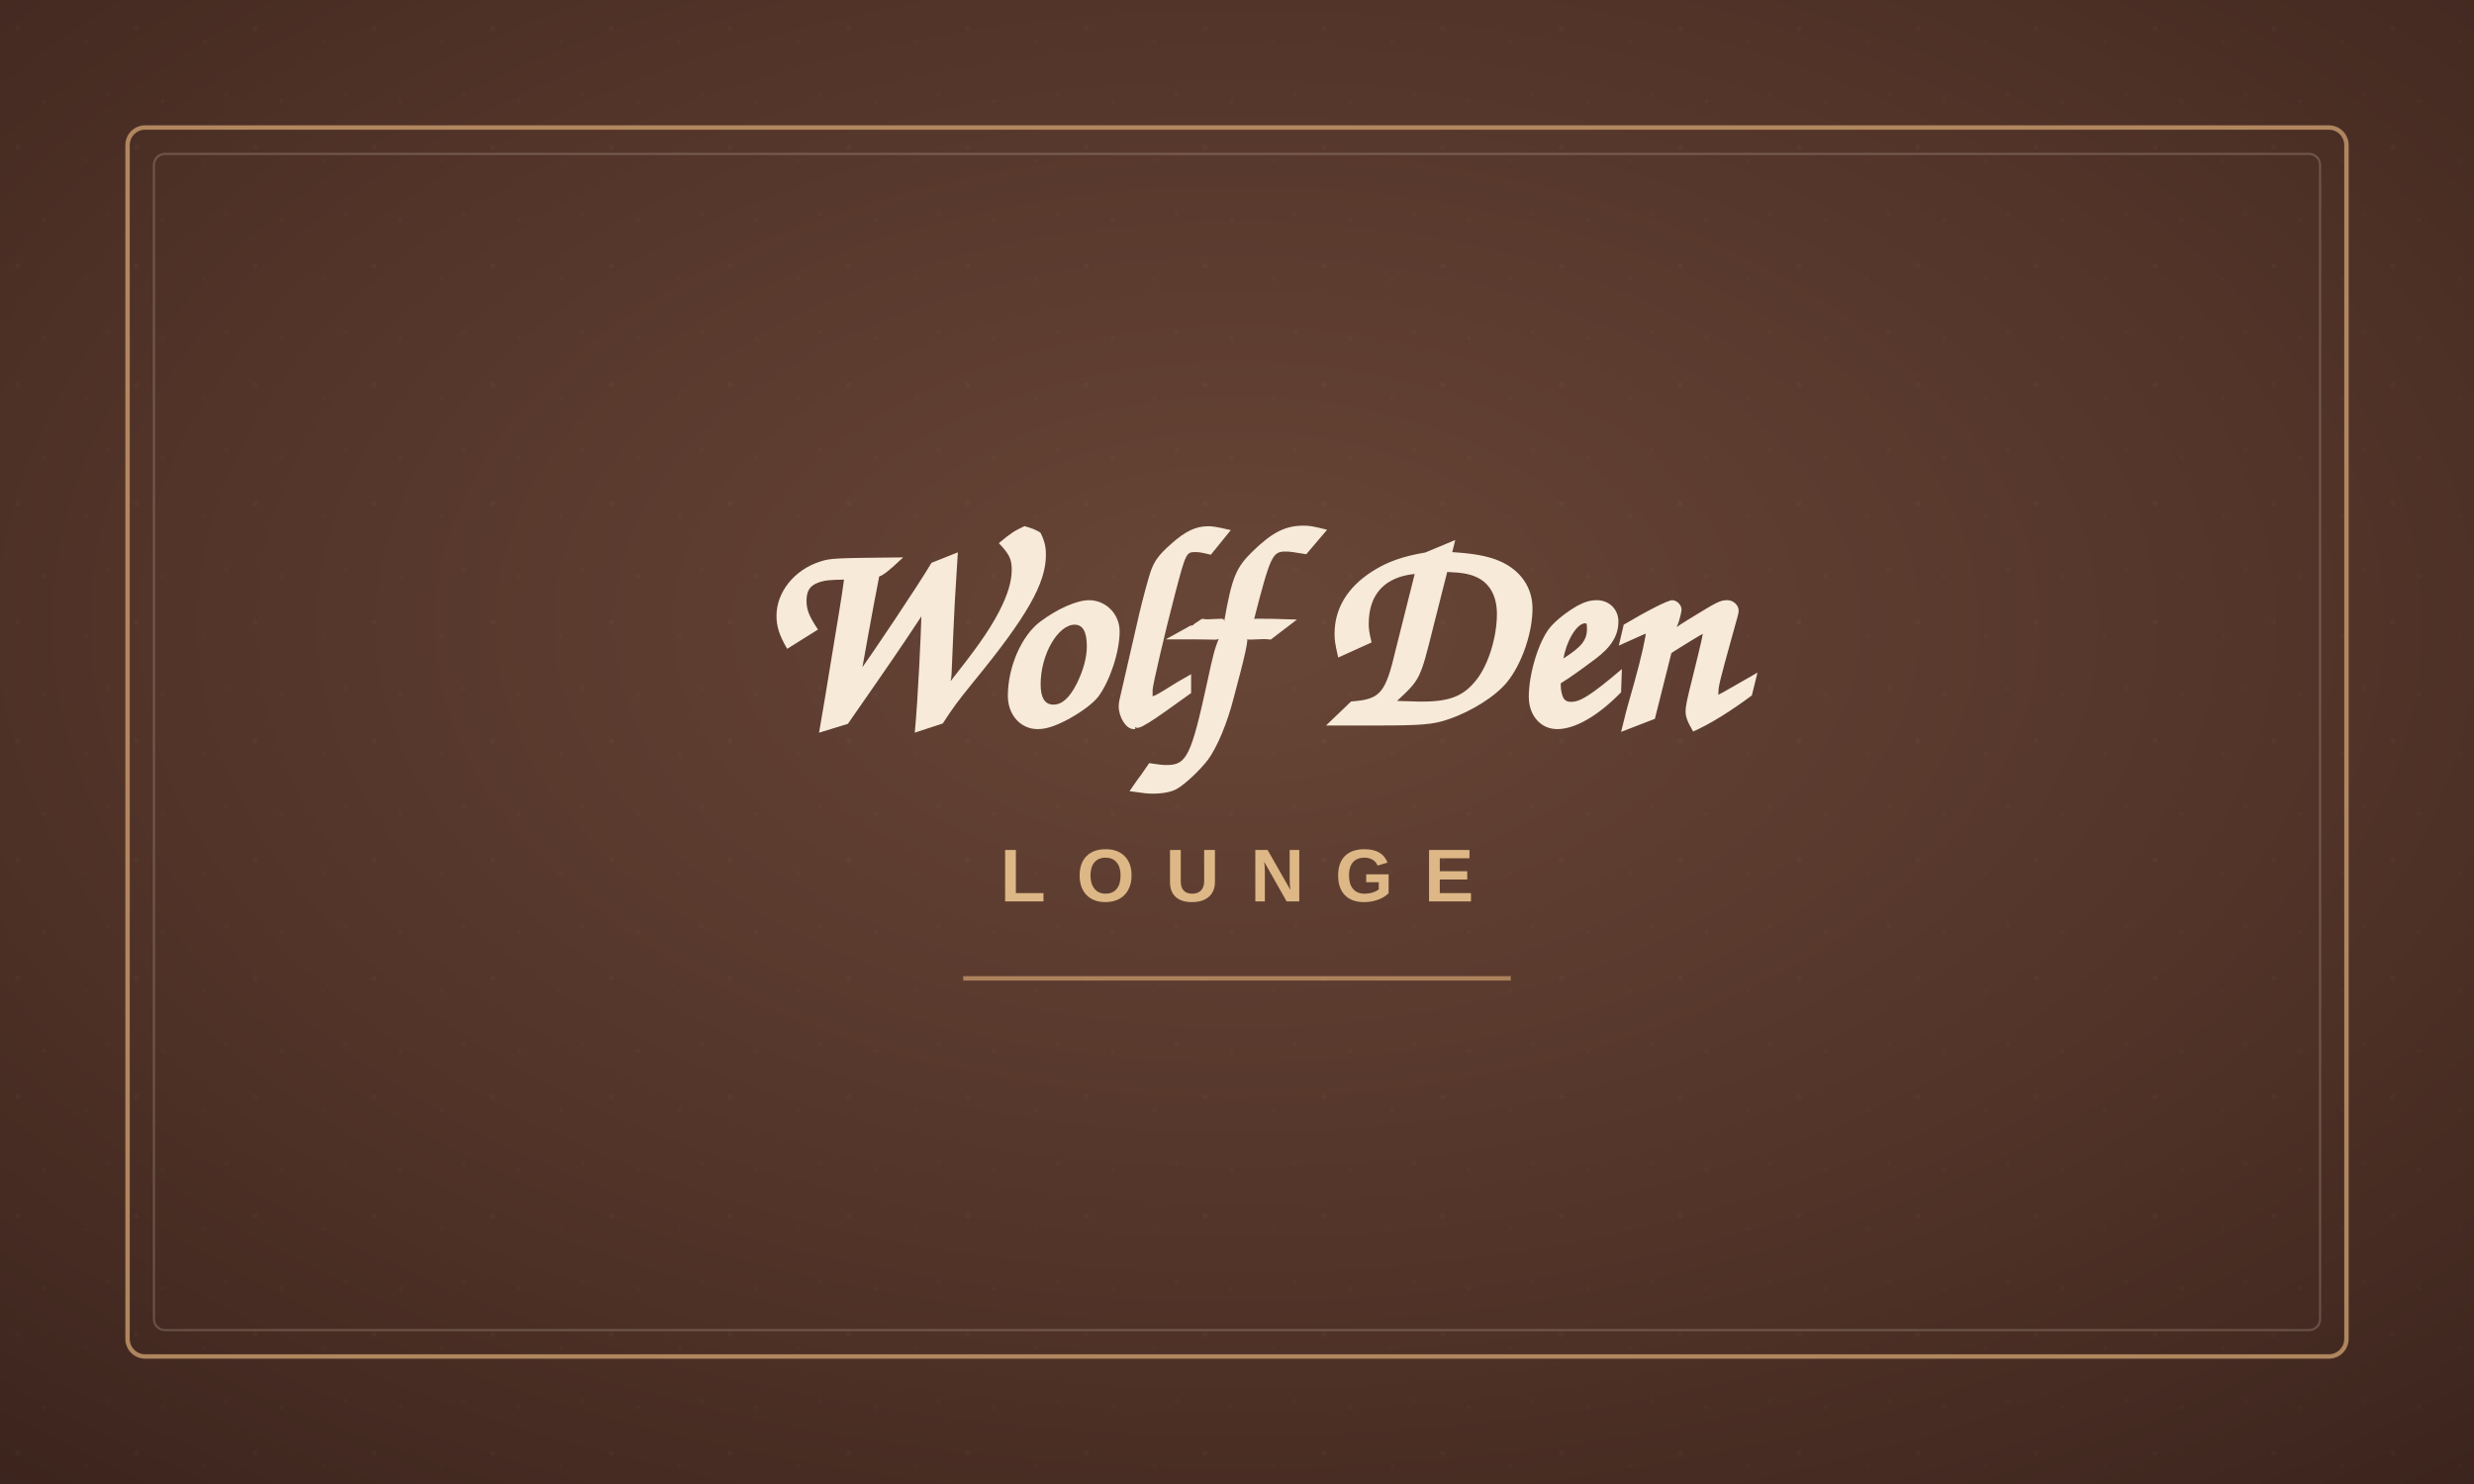
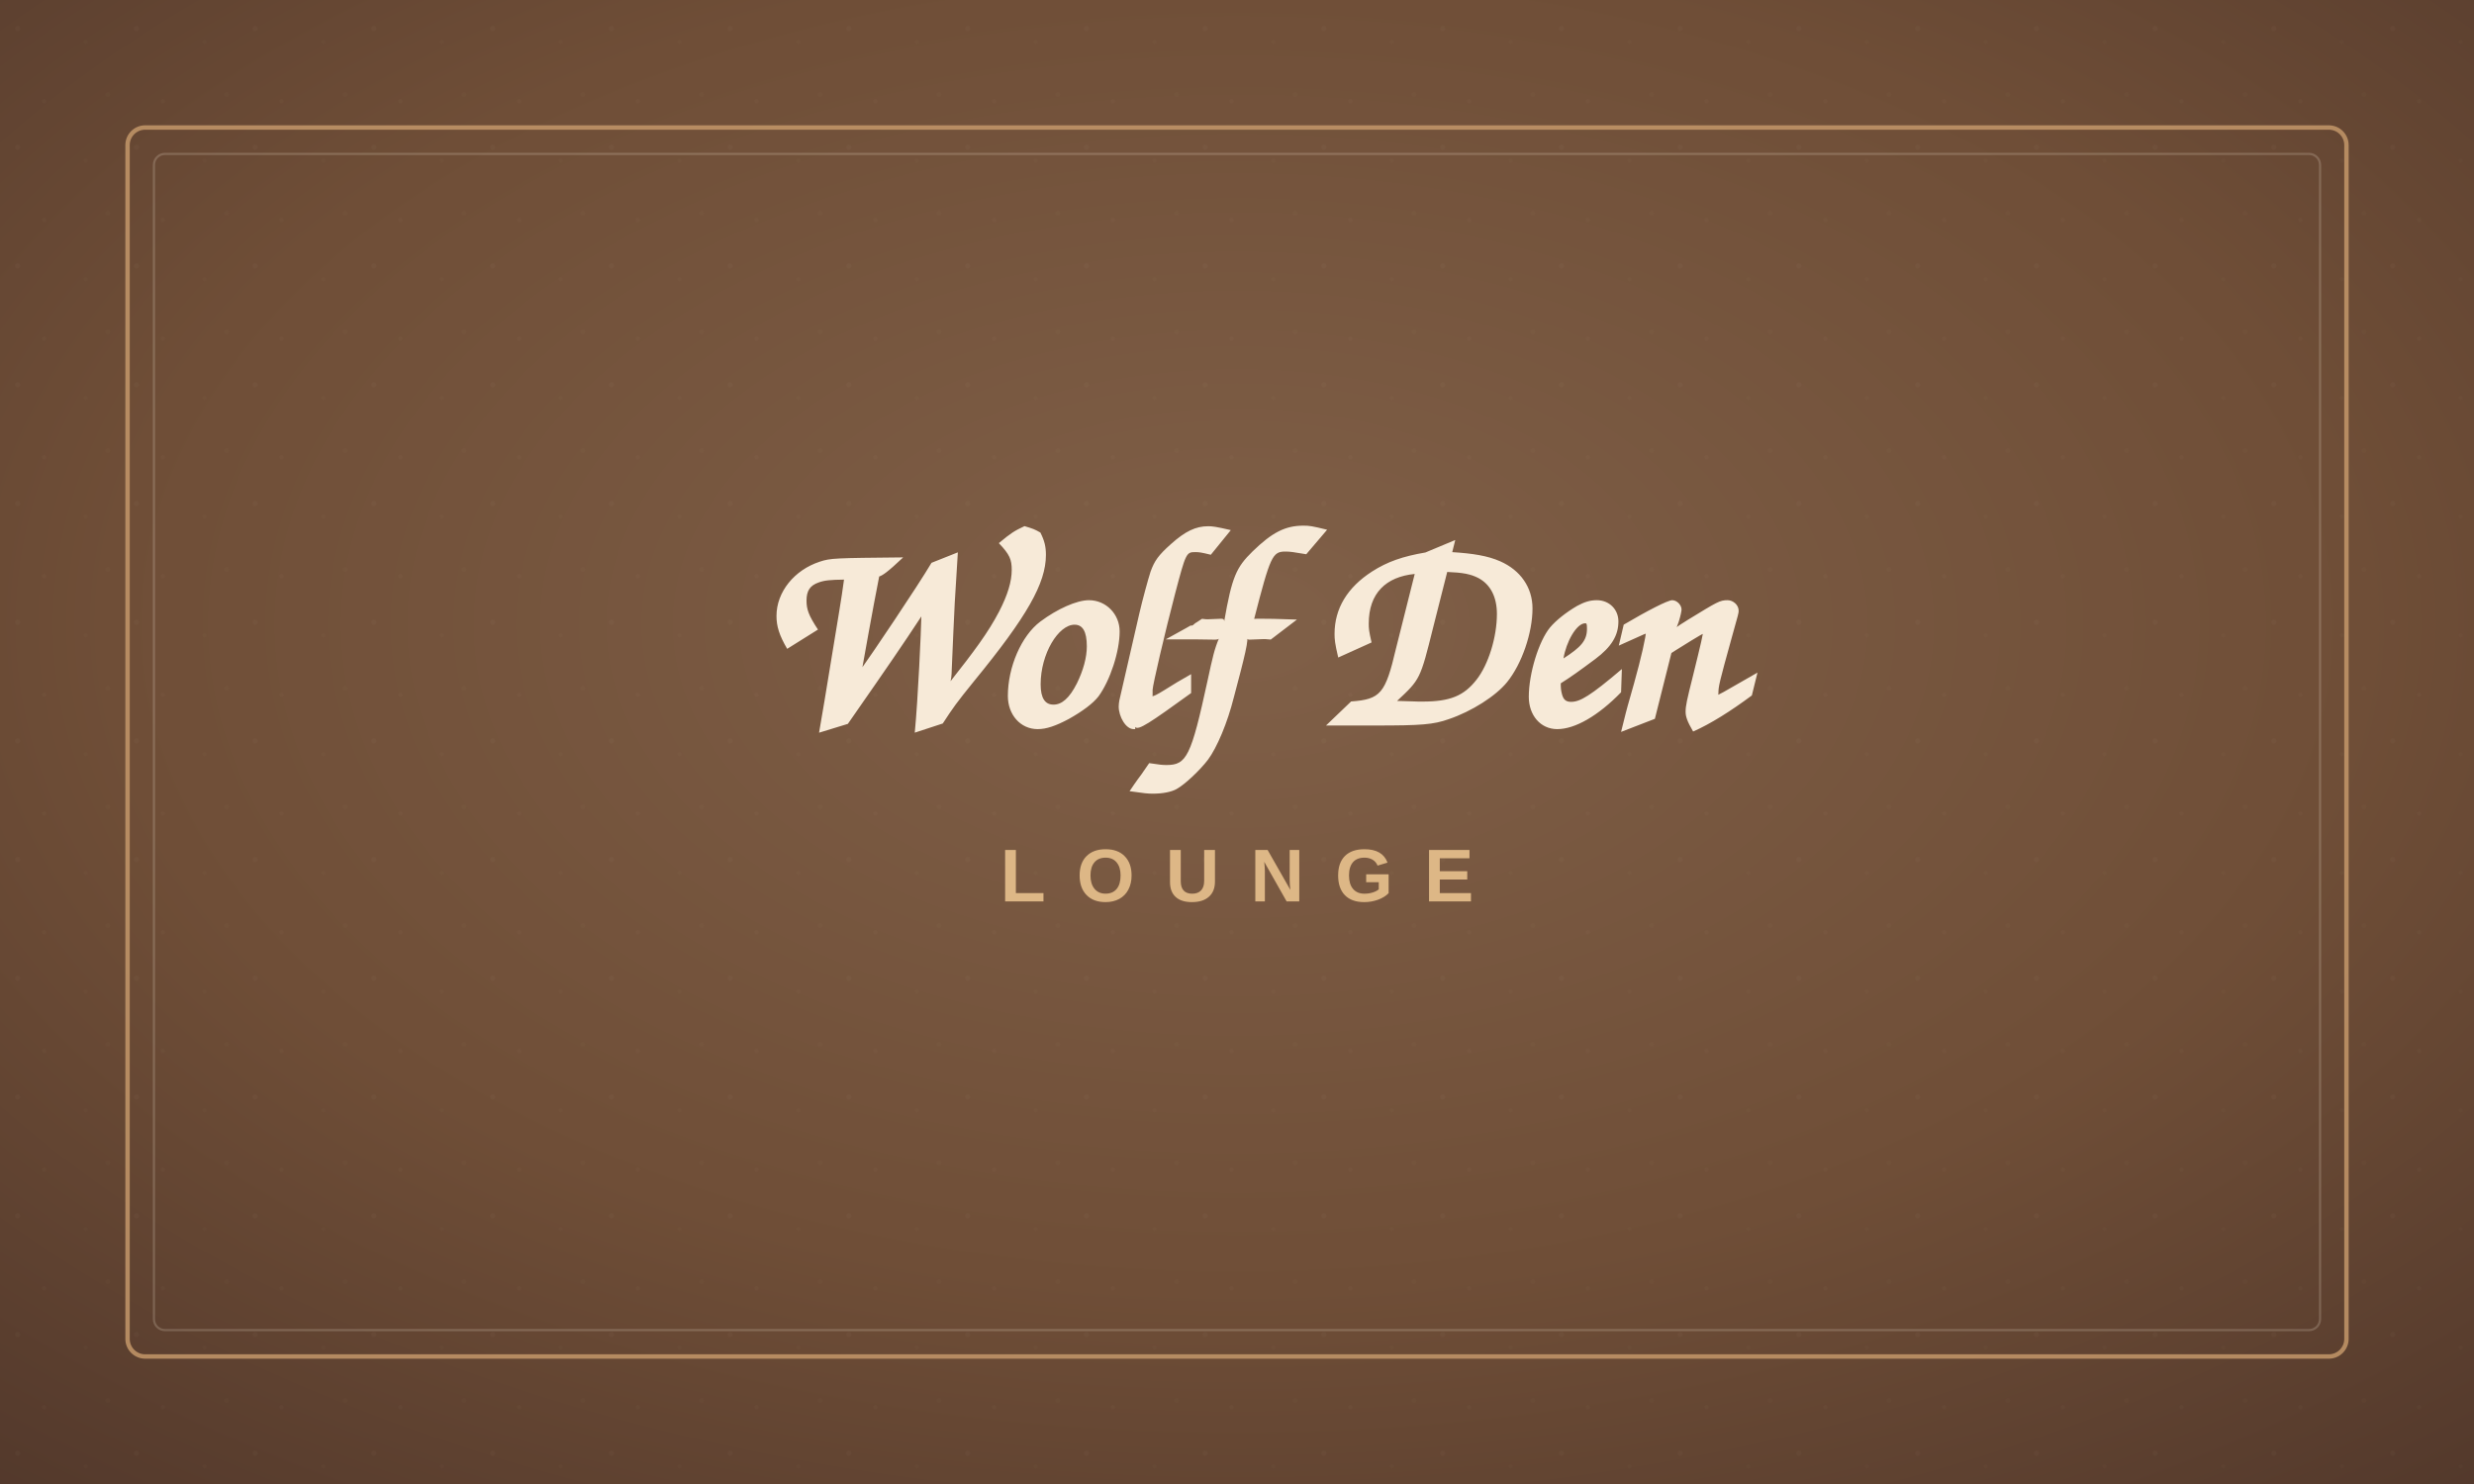
<svg xmlns="http://www.w3.org/2000/svg" width="1125" height="675" viewBox="0 0 1125 675" role="img" aria-labelledby="title description">
  <defs>
    <radialGradient id="coffeeGlow" cx="50%" cy="42%" r="78%">
-       <stop offset="0" stop-color="#684637" />
-       <stop offset="0.58" stop-color="#513328" />
-       <stop offset="1" stop-color="#3b241d" />
+       <stop offset="0" stop-color="#806048" />
+       <stop offset="0.58" stop-color="#6f4e37" />
+       <stop offset="1" stop-color="#52382b" />
    </radialGradient>
    <pattern id="grain" width="54" height="54" patternUnits="userSpaceOnUse">
      <circle cx="8" cy="13" r="1.2" fill="#f7ead8" opacity="0.026" />
      <circle cx="39" cy="19" r="0.9" fill="#f7ead8" opacity="0.018" />
      <circle cx="20" cy="46" r="1" fill="#f7ead8" opacity="0.02" />
      <circle cx="49" cy="43" r="1.1" fill="#f7ead8" opacity="0.018" />
    </pattern>
    <filter id="qrShadow" x="-20%" y="-20%" width="140%" height="140%">
      <feDropShadow dx="0" dy="10" stdDeviation="12" flood-color="#1c100c" flood-opacity="0.45" />
    </filter>
  </defs>
  <rect width="1125" height="675" fill="url(#coffeeGlow)" />
  <rect width="1125" height="675" fill="url(#grain)" />
  <rect x="58" y="58" width="1009" height="559" rx="8" fill="none" stroke="#c79a6b" stroke-width="2" opacity="0.82" />
  <rect x="70" y="70" width="985" height="535" rx="5" fill="none" stroke="#f7ead8" stroke-width="1" opacity="0.2" />
  <text x="562.5" y="330" text-anchor="middle" fill="#f7ead8" font-family="'Segoe Script', 'Brush Script MT', cursive" font-size="126" font-weight="700">Wolf Den</text>
  <text x="562.5" y="410" text-anchor="middle" fill="#ddb786" font-family="'Segoe UI', Arial, sans-serif" font-size="34" font-weight="700" letter-spacing="14">LOUNGE</text>
-   <line x1="438" y1="445" x2="687" y2="445" stroke="#c79a6b" stroke-width="2" opacity="0.75" />
</svg>
